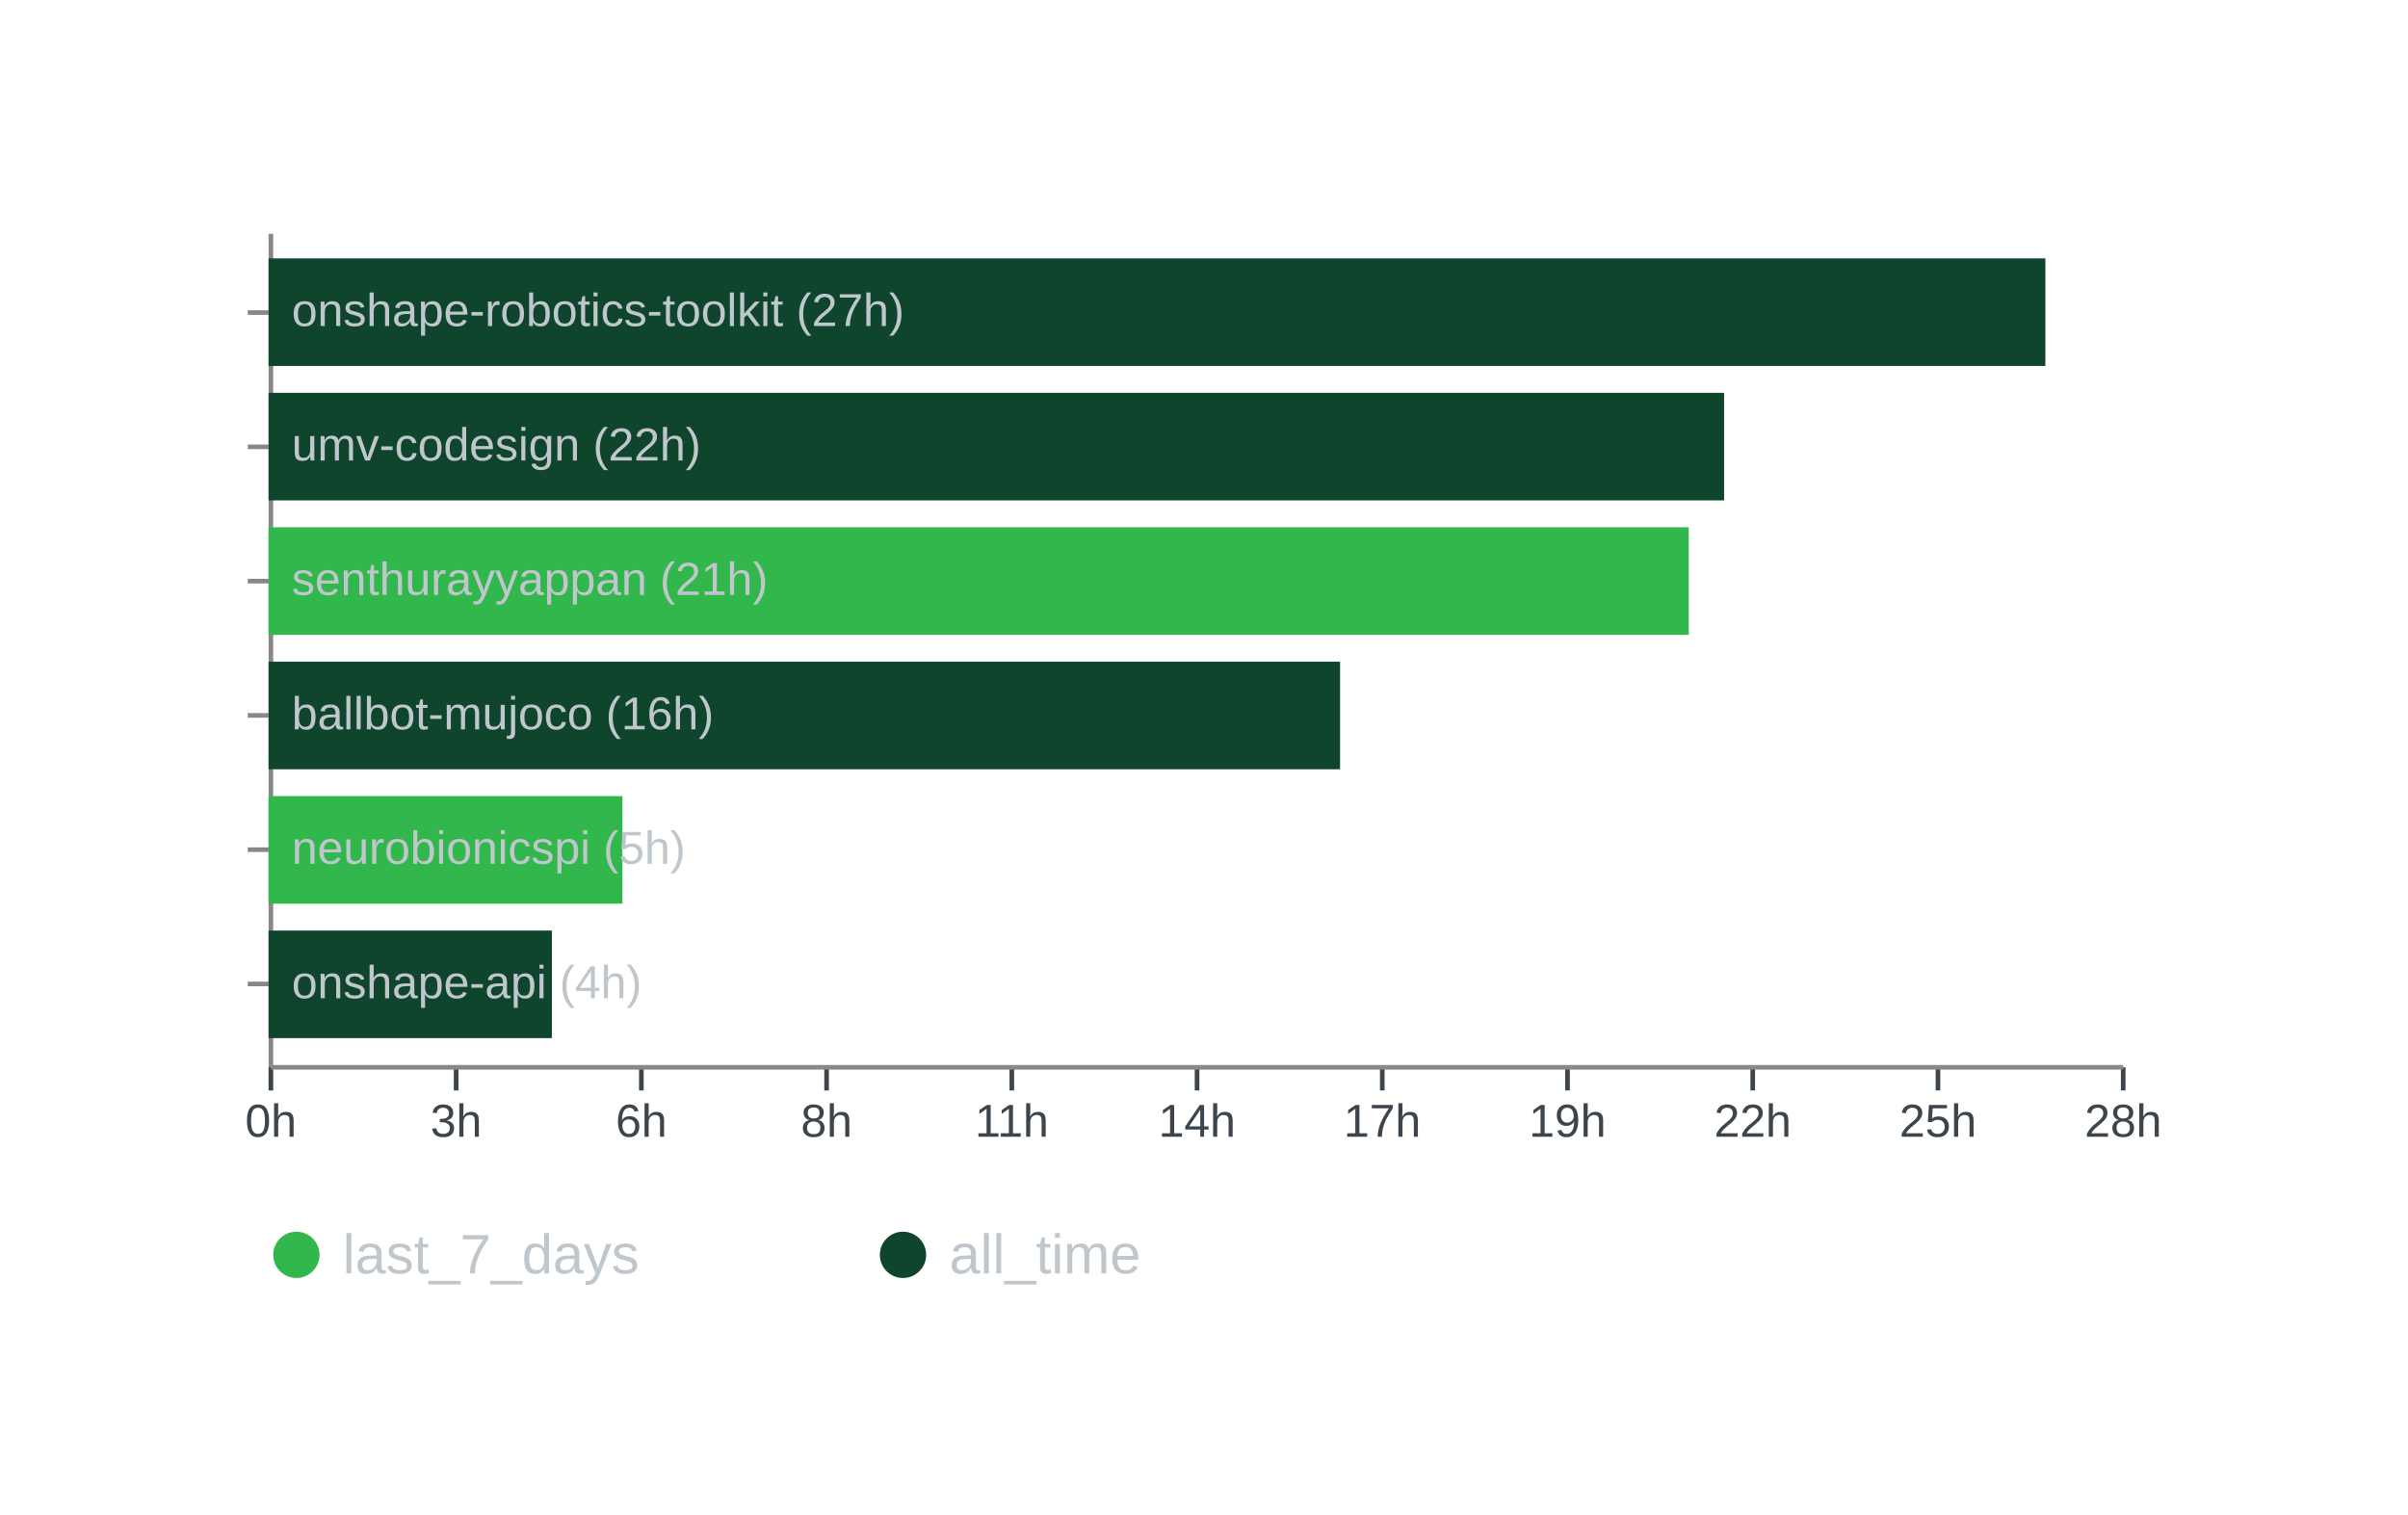
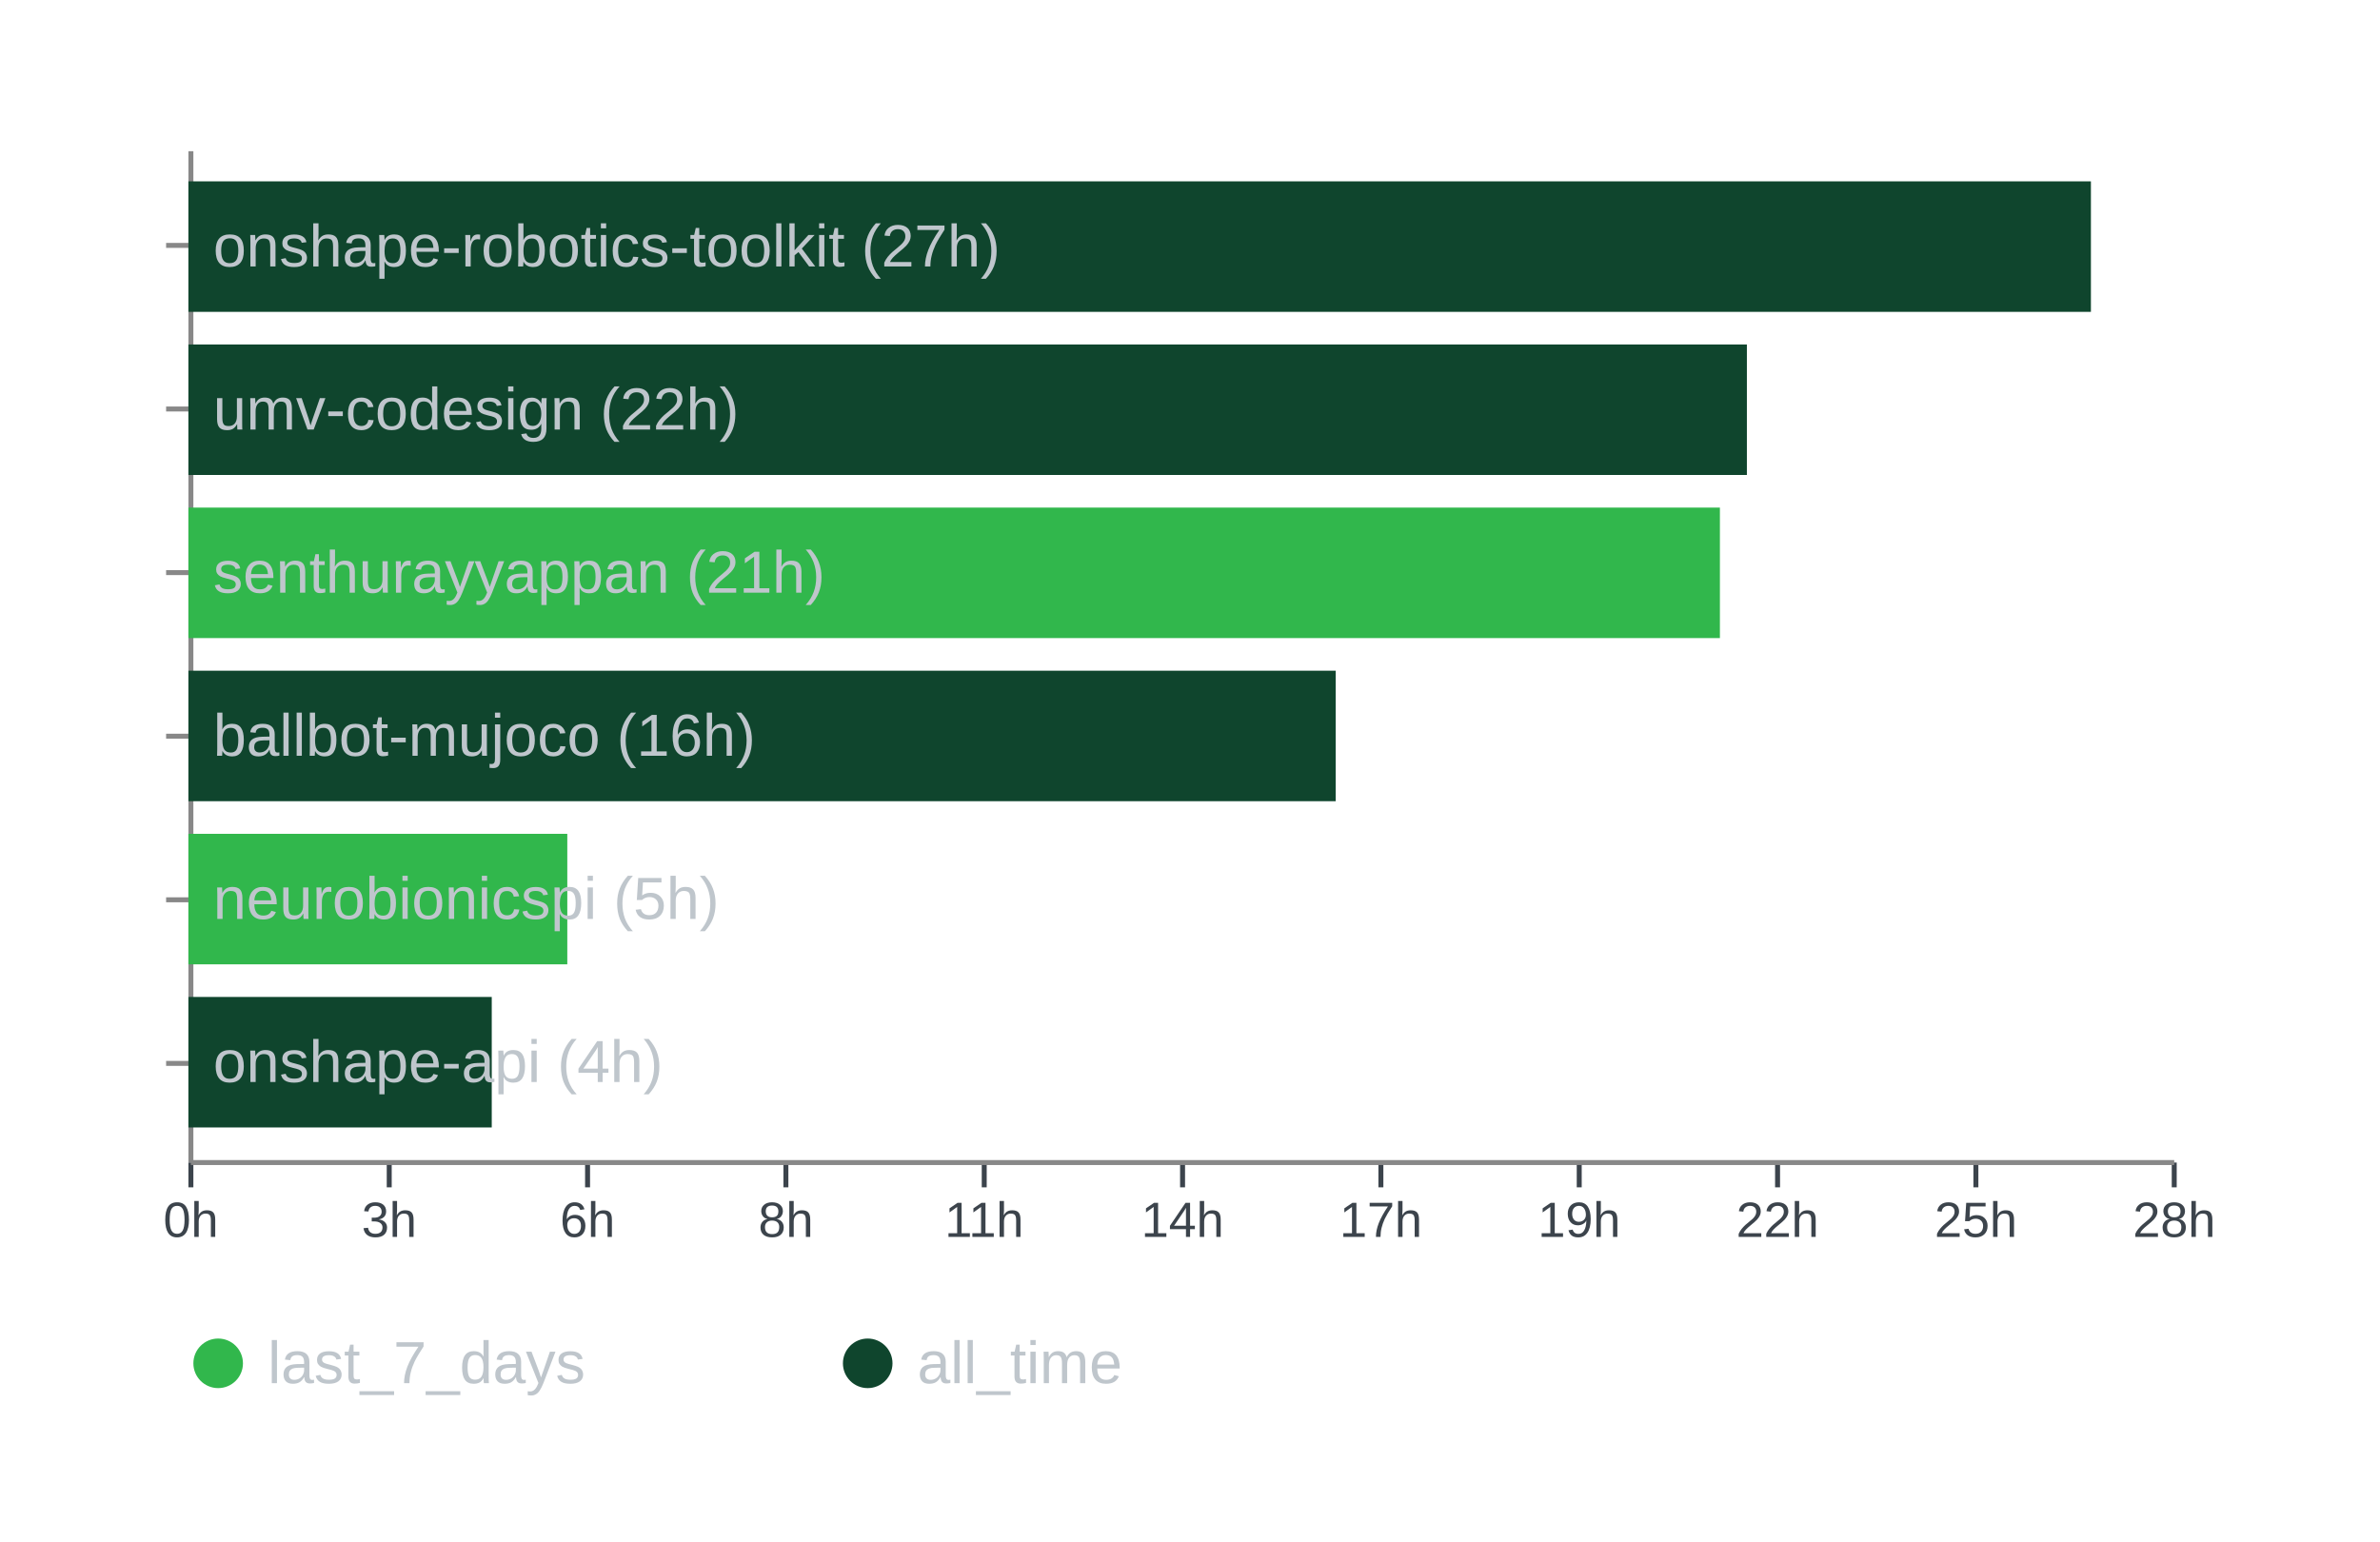
- <svg xmlns="http://www.w3.org/2000/svg" version="1.1" class="marks" width="520" height="327" viewBox="0 0 520 327">
-   <g fill="none" stroke-miterlimit="10" transform="translate(58,50)">
+ <svg xmlns="http://www.w3.org/2000/svg" version="1.1" class="marks" width="480" height="311" viewBox="0 0 480 311">
+   <g fill="none" stroke-miterlimit="10" transform="translate(38,30)">
    <g class="mark-group role-frame root" role="graphics-object" aria-roledescription="group mark container">
      <g transform="translate(0,0)">
-         <path class="background" aria-hidden="true" d="M0,0h400v180h-400Z" />
+         <path class="background" aria-hidden="true" d="M0,0h400v204h-400Z" />
        <g>
          <g class="mark-group role-axis" role="graphics-symbol" aria-roledescription="axis" aria-label="Y-axis for a discrete scale with 6 values: onshape-robotics-toolkit, umv-codesign, senthurayyappan, ballbot-mujoco, neurobionicspi, onshape-api">
            <g transform="translate(0.5,0.5)">
              <path class="background" aria-hidden="true" d="M0,0h0v0h0Z" pointer-events="none" />
              <g>
                <g class="mark-rule role-axis-tick" pointer-events="none">
-                   <line transform="translate(0,17)" x2="-5" y2="0" stroke="#888" stroke-width="1" opacity="1" />
-                   <line transform="translate(0,46)" x2="-5" y2="0" stroke="#888" stroke-width="1" opacity="1" />
-                   <line transform="translate(0,75)" x2="-5" y2="0" stroke="#888" stroke-width="1" opacity="1" />
-                   <line transform="translate(0,104)" x2="-5" y2="0" stroke="#888" stroke-width="1" opacity="1" />
-                   <line transform="translate(0,133)" x2="-5" y2="0" stroke="#888" stroke-width="1" opacity="1" />
-                   <line transform="translate(0,162)" x2="-5" y2="0" stroke="#888" stroke-width="1" opacity="1" />
+                   <line transform="translate(0,19)" x2="-5" y2="0" stroke="#888" stroke-width="1" opacity="1" />
+                   <line transform="translate(0,52)" x2="-5" y2="0" stroke="#888" stroke-width="1" opacity="1" />
+                   <line transform="translate(0,85)" x2="-5" y2="0" stroke="#888" stroke-width="1" opacity="1" />
+                   <line transform="translate(0,118)" x2="-5" y2="0" stroke="#888" stroke-width="1" opacity="1" />
+                   <line transform="translate(0,151)" x2="-5" y2="0" stroke="#888" stroke-width="1" opacity="1" />
+                   <line transform="translate(0,184)" x2="-5" y2="0" stroke="#888" stroke-width="1" opacity="1" />
                </g>
                <g class="mark-rule role-axis-domain" pointer-events="none">
-                   <line transform="translate(0,0)" x2="0" y2="180" stroke="#888" stroke-width="1" opacity="1" />
+                   <line transform="translate(0,0)" x2="0" y2="204" stroke="#888" stroke-width="1" opacity="1" />
                </g>
              </g>
              <path class="foreground" aria-hidden="true" d="" pointer-events="none" display="none" />
            </g>
          </g>
          <g class="mark-rect role-mark" role="graphics-symbol" aria-roledescription="rect mark container">
-             <path d="M383.696,5.806h0v23.226h0Z" fill="#31b74c" />
-             <path d="M0,5.806h383.696v23.226h-383.696Z" fill="#0f452d" />
-             <path d="M314.312,34.839h0v23.226h0Z" fill="#31b74c" />
-             <path d="M0,34.839h314.312v23.226h-314.312Z" fill="#0f452d" />
-             <path d="M0,63.871h306.68v23.226h-306.68Z" fill="#31b74c" />
-             <path d="M0,63.871h0v23.226h0Z" fill="#0f452d" />
-             <path d="M231.384,92.903h0v23.226h0Z" fill="#31b74c" />
-             <path d="M0,92.903h231.384v23.226h-231.384Z" fill="#0f452d" />
-             <path d="M0,121.935h76.412v23.226h-76.412Z" fill="#31b74c" />
-             <path d="M0,121.935h0v23.226h0Z" fill="#0f452d" />
-             <path d="M61.176,150.968h0v23.226h0Z" fill="#31b74c" />
-             <path d="M0,150.968h61.176v23.226h-61.176Z" fill="#0f452d" />
+             <path d="M383.696,6.581h0v26.323h0Z" fill="#31b74c" />
+             <path d="M0,6.581h383.696v26.323h-383.696Z" fill="#0f452d" />
+             <path d="M314.312,39.484h0v26.323h0Z" fill="#31b74c" />
+             <path d="M0,39.484h314.312v26.323h-314.312Z" fill="#0f452d" />
+             <path d="M0,72.387h308.872v26.323h-308.872Z" fill="#31b74c" />
+             <path d="M0,72.387h0v26.323h0Z" fill="#0f452d" />
+             <path d="M231.384,105.29h0v26.323h0Z" fill="#31b74c" />
+             <path d="M0,105.29h231.384v26.323h-231.384Z" fill="#0f452d" />
+             <path d="M0,138.194h76.412v26.323h-76.412Z" fill="#31b74c" />
+             <path d="M0,138.194h0v26.323h0Z" fill="#0f452d" />
+             <path d="M61.176,171.097h0v26.323h0Z" fill="#31b74c" />
+             <path d="M0,171.097h61.176v26.323h-61.176Z" fill="#0f452d" />
          </g>
          <g class="mark-text role-mark" role="graphics-object" aria-roledescription="text mark container">
-             <text text-anchor="start" transform="translate(5,20.41935)" font-family="Arial, sans-serif" font-size="10px" fill="#bfc6cc">onshape-robotics-toolkit (27h)</text>
-             <text text-anchor="start" transform="translate(5,49.45161)" font-family="Arial, sans-serif" font-size="10px" fill="#bfc6cc">umv-codesign (22h)</text>
-             <text text-anchor="start" transform="translate(5,78.48387)" font-family="Arial, sans-serif" font-size="10px" fill="#bfc6cc">senthurayyappan (21h)</text>
-             <text text-anchor="start" transform="translate(5,107.5161)" font-family="Arial, sans-serif" font-size="10px" fill="#bfc6cc">ballbot-mujoco (16h)</text>
-             <text text-anchor="start" transform="translate(5,136.5484)" font-family="Arial, sans-serif" font-size="10px" fill="#bfc6cc">neurobionicspi (5h)</text>
-             <text text-anchor="start" transform="translate(5,165.5806)" font-family="Arial, sans-serif" font-size="10px" fill="#bfc6cc">onshape-api (4h)</text>
+             <text text-anchor="start" transform="translate(5,23.74194)" font-family="Arial, sans-serif" font-size="12px" fill="#bfc6cc">onshape-robotics-toolkit (27h)</text>
+             <text text-anchor="start" transform="translate(5,56.64516)" font-family="Arial, sans-serif" font-size="12px" fill="#bfc6cc">umv-codesign (22h)</text>
+             <text text-anchor="start" transform="translate(5,89.54839)" font-family="Arial, sans-serif" font-size="12px" fill="#bfc6cc">senthurayyappan (21h)</text>
+             <text text-anchor="start" transform="translate(5,122.4516)" font-family="Arial, sans-serif" font-size="12px" fill="#bfc6cc">ballbot-mujoco (16h)</text>
+             <text text-anchor="start" transform="translate(5,155.3548)" font-family="Arial, sans-serif" font-size="12px" fill="#bfc6cc">neurobionicspi (5h)</text>
+             <text text-anchor="start" transform="translate(5,188.2581)" font-family="Arial, sans-serif" font-size="12px" fill="#bfc6cc">onshape-api (4h)</text>
          </g>
          <g class="mark-group role-legend" role="graphics-symbol" aria-roledescription="legend" aria-label="Symbol legend for fill color with 2 values: last_7_days, all_time">
-             <g transform="translate(0,215)">
+             <g transform="translate(0,239)">
              <path class="background" aria-hidden="true" d="M0,0h223v12h-223Z" pointer-events="none" />
              <g>
                <g class="mark-group role-legend-entry">
                  <g transform="translate(0,0)">
                    <path class="background" aria-hidden="true" d="M0,0h0v0h0Z" pointer-events="none" />
                    <g>
                      <g class="mark-group role-scope" role="graphics-object" aria-roledescription="group mark container">
                        <g transform="translate(0,0)">
                          <path class="background" aria-hidden="true" d="M0,0h121v12h-121Z" pointer-events="none" opacity="1" />
                          <g>
                            <g class="mark-symbol role-legend-symbol" pointer-events="none">
                              <path transform="translate(6,6)" d="M5,0A5,5,0,1,1,-5,0A5,5,0,1,1,5,0" fill="#31b74c" stroke-width="1.5" opacity="1" />
                            </g>
                            <g class="mark-text role-legend-label" pointer-events="none">
                              <text text-anchor="start" transform="translate(16,10)" font-family="Arial, sans-serif" font-size="12px" fill="#bfc6cc" opacity="1">last_7_days</text>
                            </g>
                          </g>
                          <path class="foreground" aria-hidden="true" d="" pointer-events="none" display="none" />
                        </g>
                        <g transform="translate(131,0)">
                          <path class="background" aria-hidden="true" d="M0,0h92v12h-92Z" pointer-events="none" opacity="1" />
                          <g>
                            <g class="mark-symbol role-legend-symbol" pointer-events="none">
                              <path transform="translate(6,6)" d="M5,0A5,5,0,1,1,-5,0A5,5,0,1,1,5,0" fill="#0f452d" stroke-width="1.5" opacity="1" />
                            </g>
                            <g class="mark-text role-legend-label" pointer-events="none">
                              <text text-anchor="start" transform="translate(16,10)" font-family="Arial, sans-serif" font-size="12px" fill="#bfc6cc" opacity="1">all_time</text>
                            </g>
                          </g>
                          <path class="foreground" aria-hidden="true" d="" pointer-events="none" display="none" />
                        </g>
                      </g>
                    </g>
                    <path class="foreground" aria-hidden="true" d="" pointer-events="none" display="none" />
                  </g>
                </g>
              </g>
              <path class="foreground" aria-hidden="true" d="" pointer-events="none" display="none" />
            </g>
          </g>
          <g class="mark-group role-axis" role="graphics-symbol" aria-roledescription="axis" aria-label="X-axis for a linear scale with values from 0k to 100k">
-             <g transform="translate(0.5,180.5)">
+             <g transform="translate(0.5,204.5)">
              <path class="background" aria-hidden="true" d="M0,0h0v0h0Z" pointer-events="none" />
              <g>
                <g class="mark-rule role-axis-tick" pointer-events="none">
                  <line transform="translate(0,0)" x2="0" y2="5" stroke="#3c444c" stroke-width="1" opacity="1" />
                  <line transform="translate(40,0)" x2="0" y2="5" stroke="#3c444c" stroke-width="1" opacity="1" />
                  <line transform="translate(80,0)" x2="0" y2="5" stroke="#3c444c" stroke-width="1" opacity="1" />
                  <line transform="translate(120,0)" x2="0" y2="5" stroke="#3c444c" stroke-width="1" opacity="1" />
                  <line transform="translate(160,0)" x2="0" y2="5" stroke="#3c444c" stroke-width="1" opacity="1" />
                  <line transform="translate(200,0)" x2="0" y2="5" stroke="#3c444c" stroke-width="1" opacity="1" />
                  <line transform="translate(240,0)" x2="0" y2="5" stroke="#3c444c" stroke-width="1" opacity="1" />
                  <line transform="translate(280,0)" x2="0" y2="5" stroke="#3c444c" stroke-width="1" opacity="1" />
                  <line transform="translate(320,0)" x2="0" y2="5" stroke="#3c444c" stroke-width="1" opacity="1" />
                  <line transform="translate(360,0)" x2="0" y2="5" stroke="#3c444c" stroke-width="1" opacity="1" />
                  <line transform="translate(400,0)" x2="0" y2="5" stroke="#3c444c" stroke-width="1" opacity="1" />
                </g>
                <g class="mark-text role-axis-label" pointer-events="none">
                  <text text-anchor="middle" transform="translate(0,15)" font-family="Arial, sans-serif" font-size="10px" fill="#3c444c" opacity="1">0h</text>
                  <text text-anchor="middle" transform="translate(40,15)" font-family="Arial, sans-serif" font-size="10px" fill="#3c444c" opacity="1">3h</text>
                  <text text-anchor="middle" transform="translate(80,15)" font-family="Arial, sans-serif" font-size="10px" fill="#3c444c" opacity="1">6h</text>
                  <text text-anchor="middle" transform="translate(120,15)" font-family="Arial, sans-serif" font-size="10px" fill="#3c444c" opacity="1">8h</text>
                  <text text-anchor="middle" transform="translate(160,15)" font-family="Arial, sans-serif" font-size="10px" fill="#3c444c" opacity="1">11h</text>
                  <text text-anchor="middle" transform="translate(200,15)" font-family="Arial, sans-serif" font-size="10px" fill="#3c444c" opacity="1">14h</text>
                  <text text-anchor="middle" transform="translate(240,15)" font-family="Arial, sans-serif" font-size="10px" fill="#3c444c" opacity="1">17h</text>
                  <text text-anchor="middle" transform="translate(280,15)" font-family="Arial, sans-serif" font-size="10px" fill="#3c444c" opacity="1">19h</text>
                  <text text-anchor="middle" transform="translate(320,15)" font-family="Arial, sans-serif" font-size="10px" fill="#3c444c" opacity="1">22h</text>
                  <text text-anchor="middle" transform="translate(360,15)" font-family="Arial, sans-serif" font-size="10px" fill="#3c444c" opacity="1">25h</text>
                  <text text-anchor="middle" transform="translate(400,15)" font-family="Arial, sans-serif" font-size="10px" fill="#3c444c" opacity="1">28h</text>
                </g>
                <g class="mark-rule role-axis-domain" pointer-events="none">
                  <line transform="translate(0,0)" x2="400" y2="0" stroke="#888" stroke-width="1" opacity="1" />
                </g>
              </g>
              <path class="foreground" aria-hidden="true" d="" pointer-events="none" display="none" />
            </g>
          </g>
        </g>
        <path class="foreground" aria-hidden="true" d="" display="none" />
      </g>
    </g>
  </g>
</svg>
